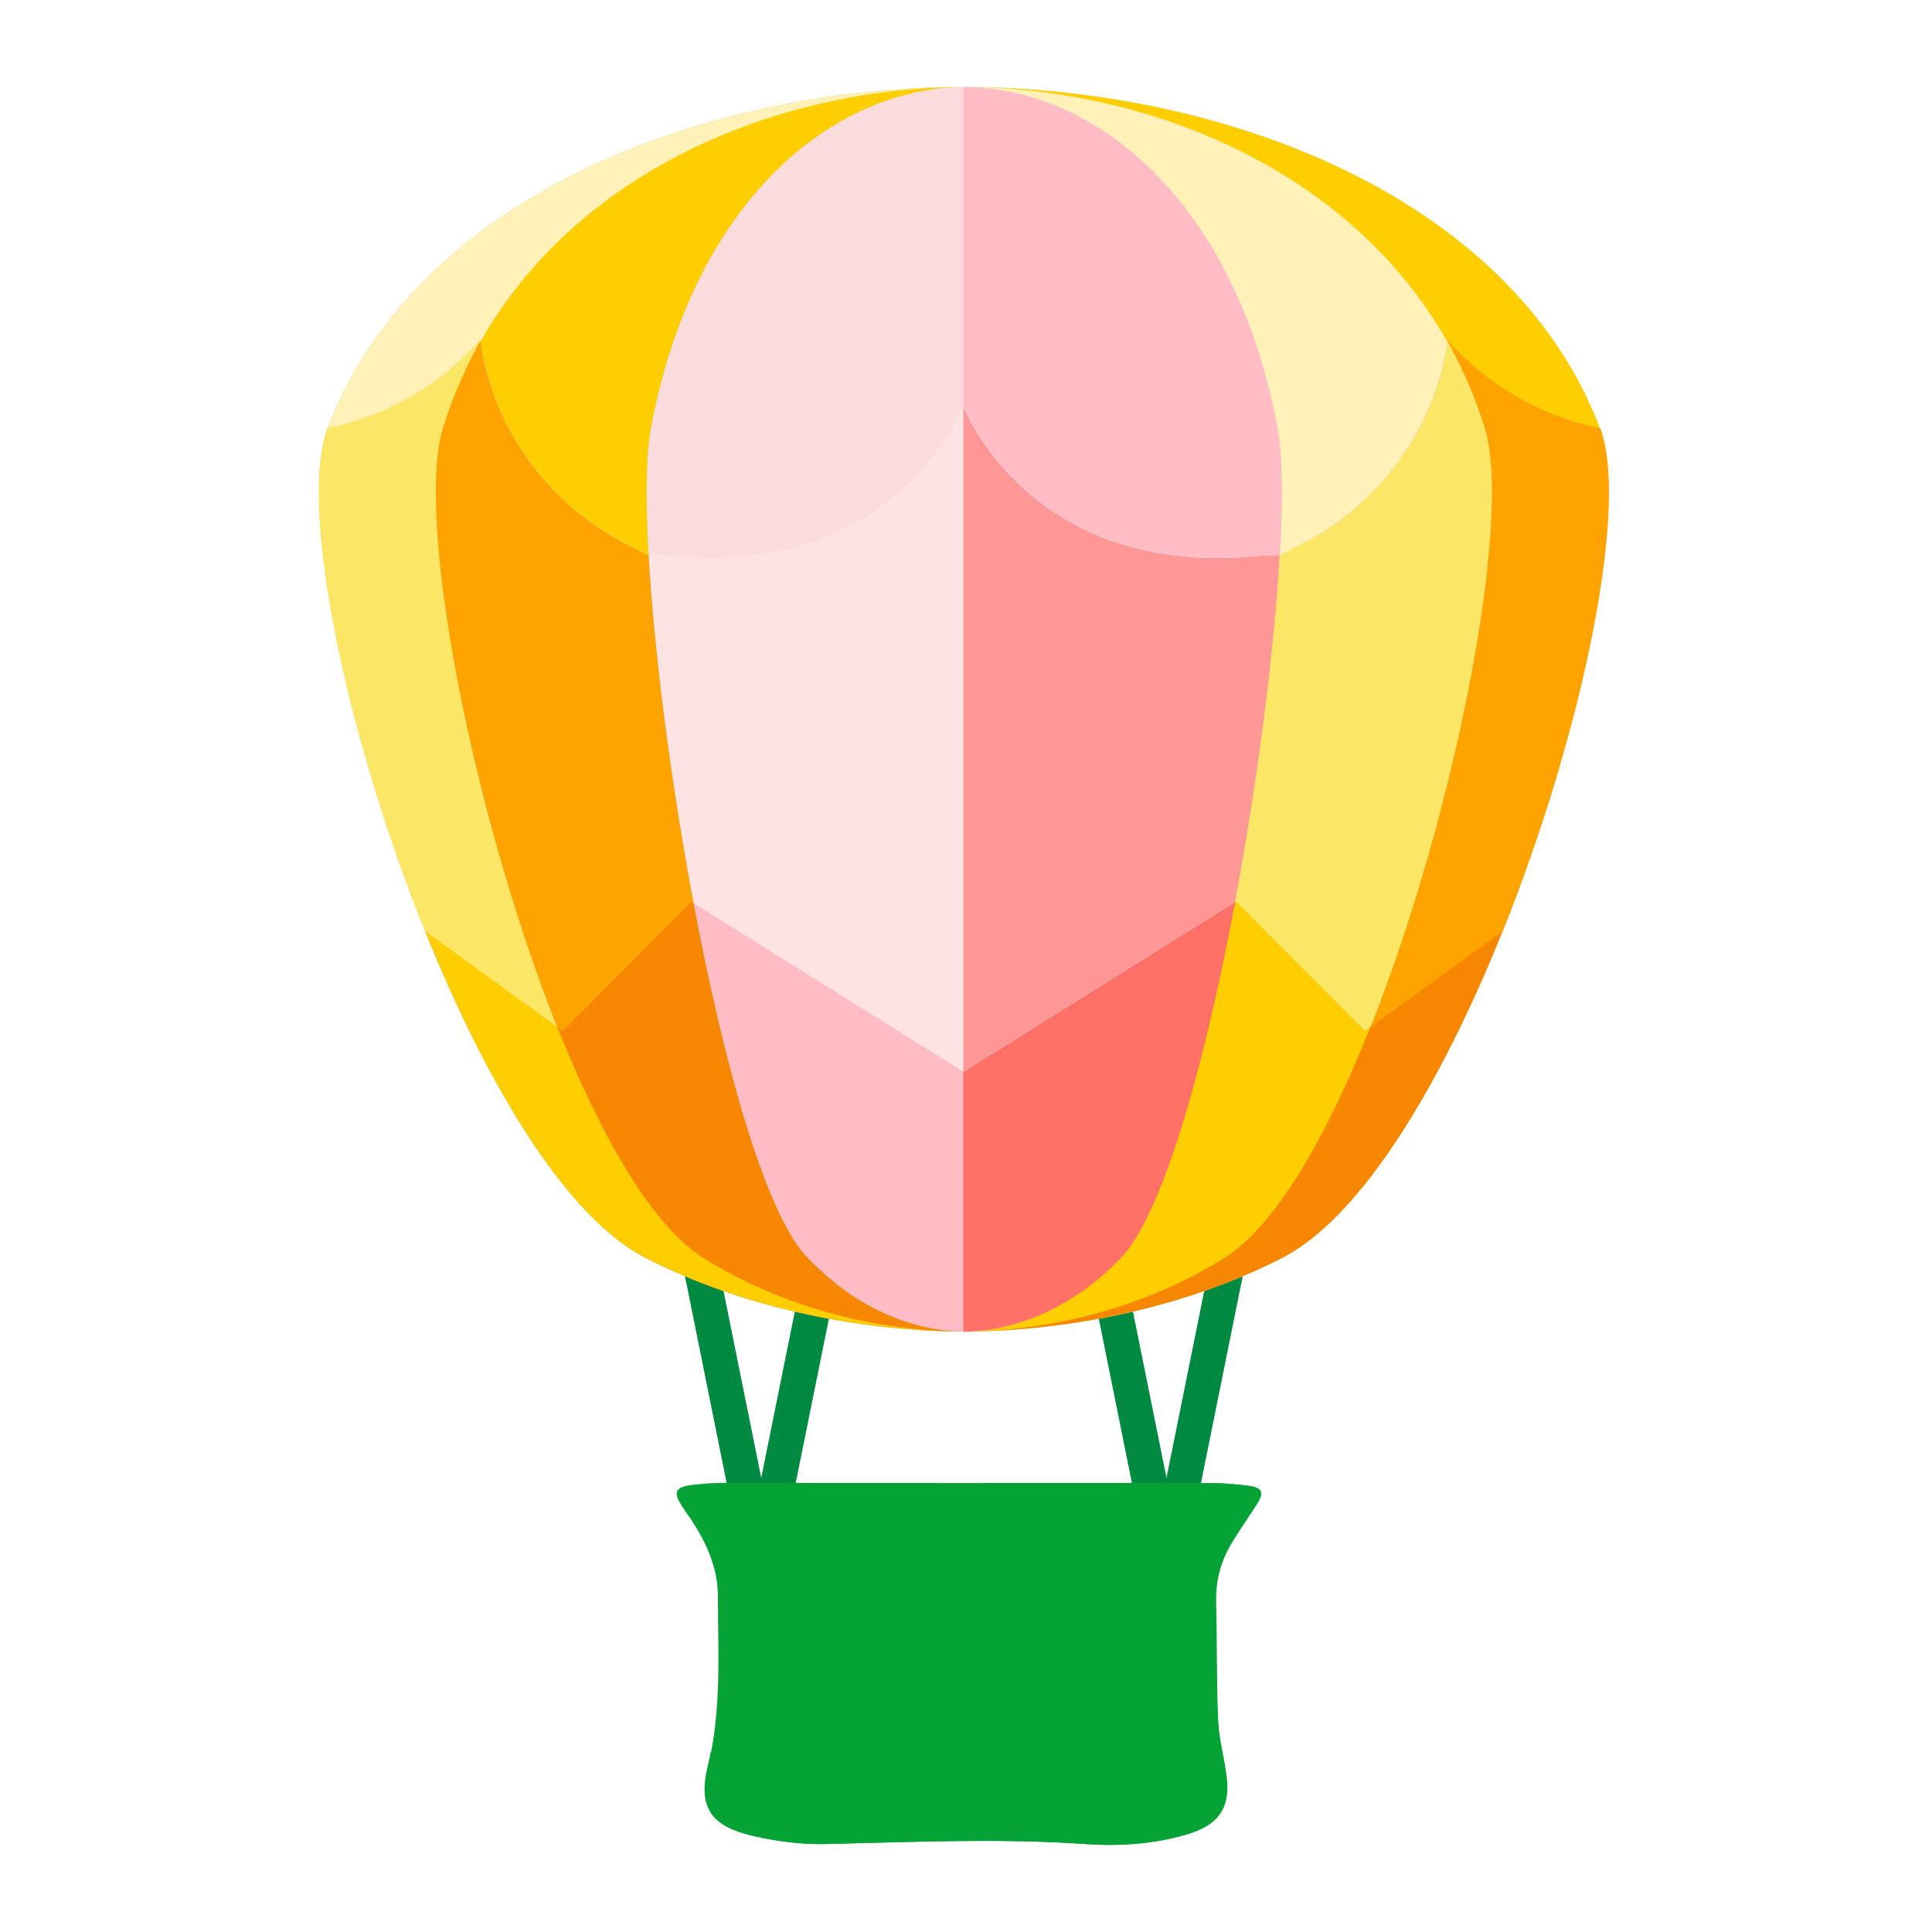
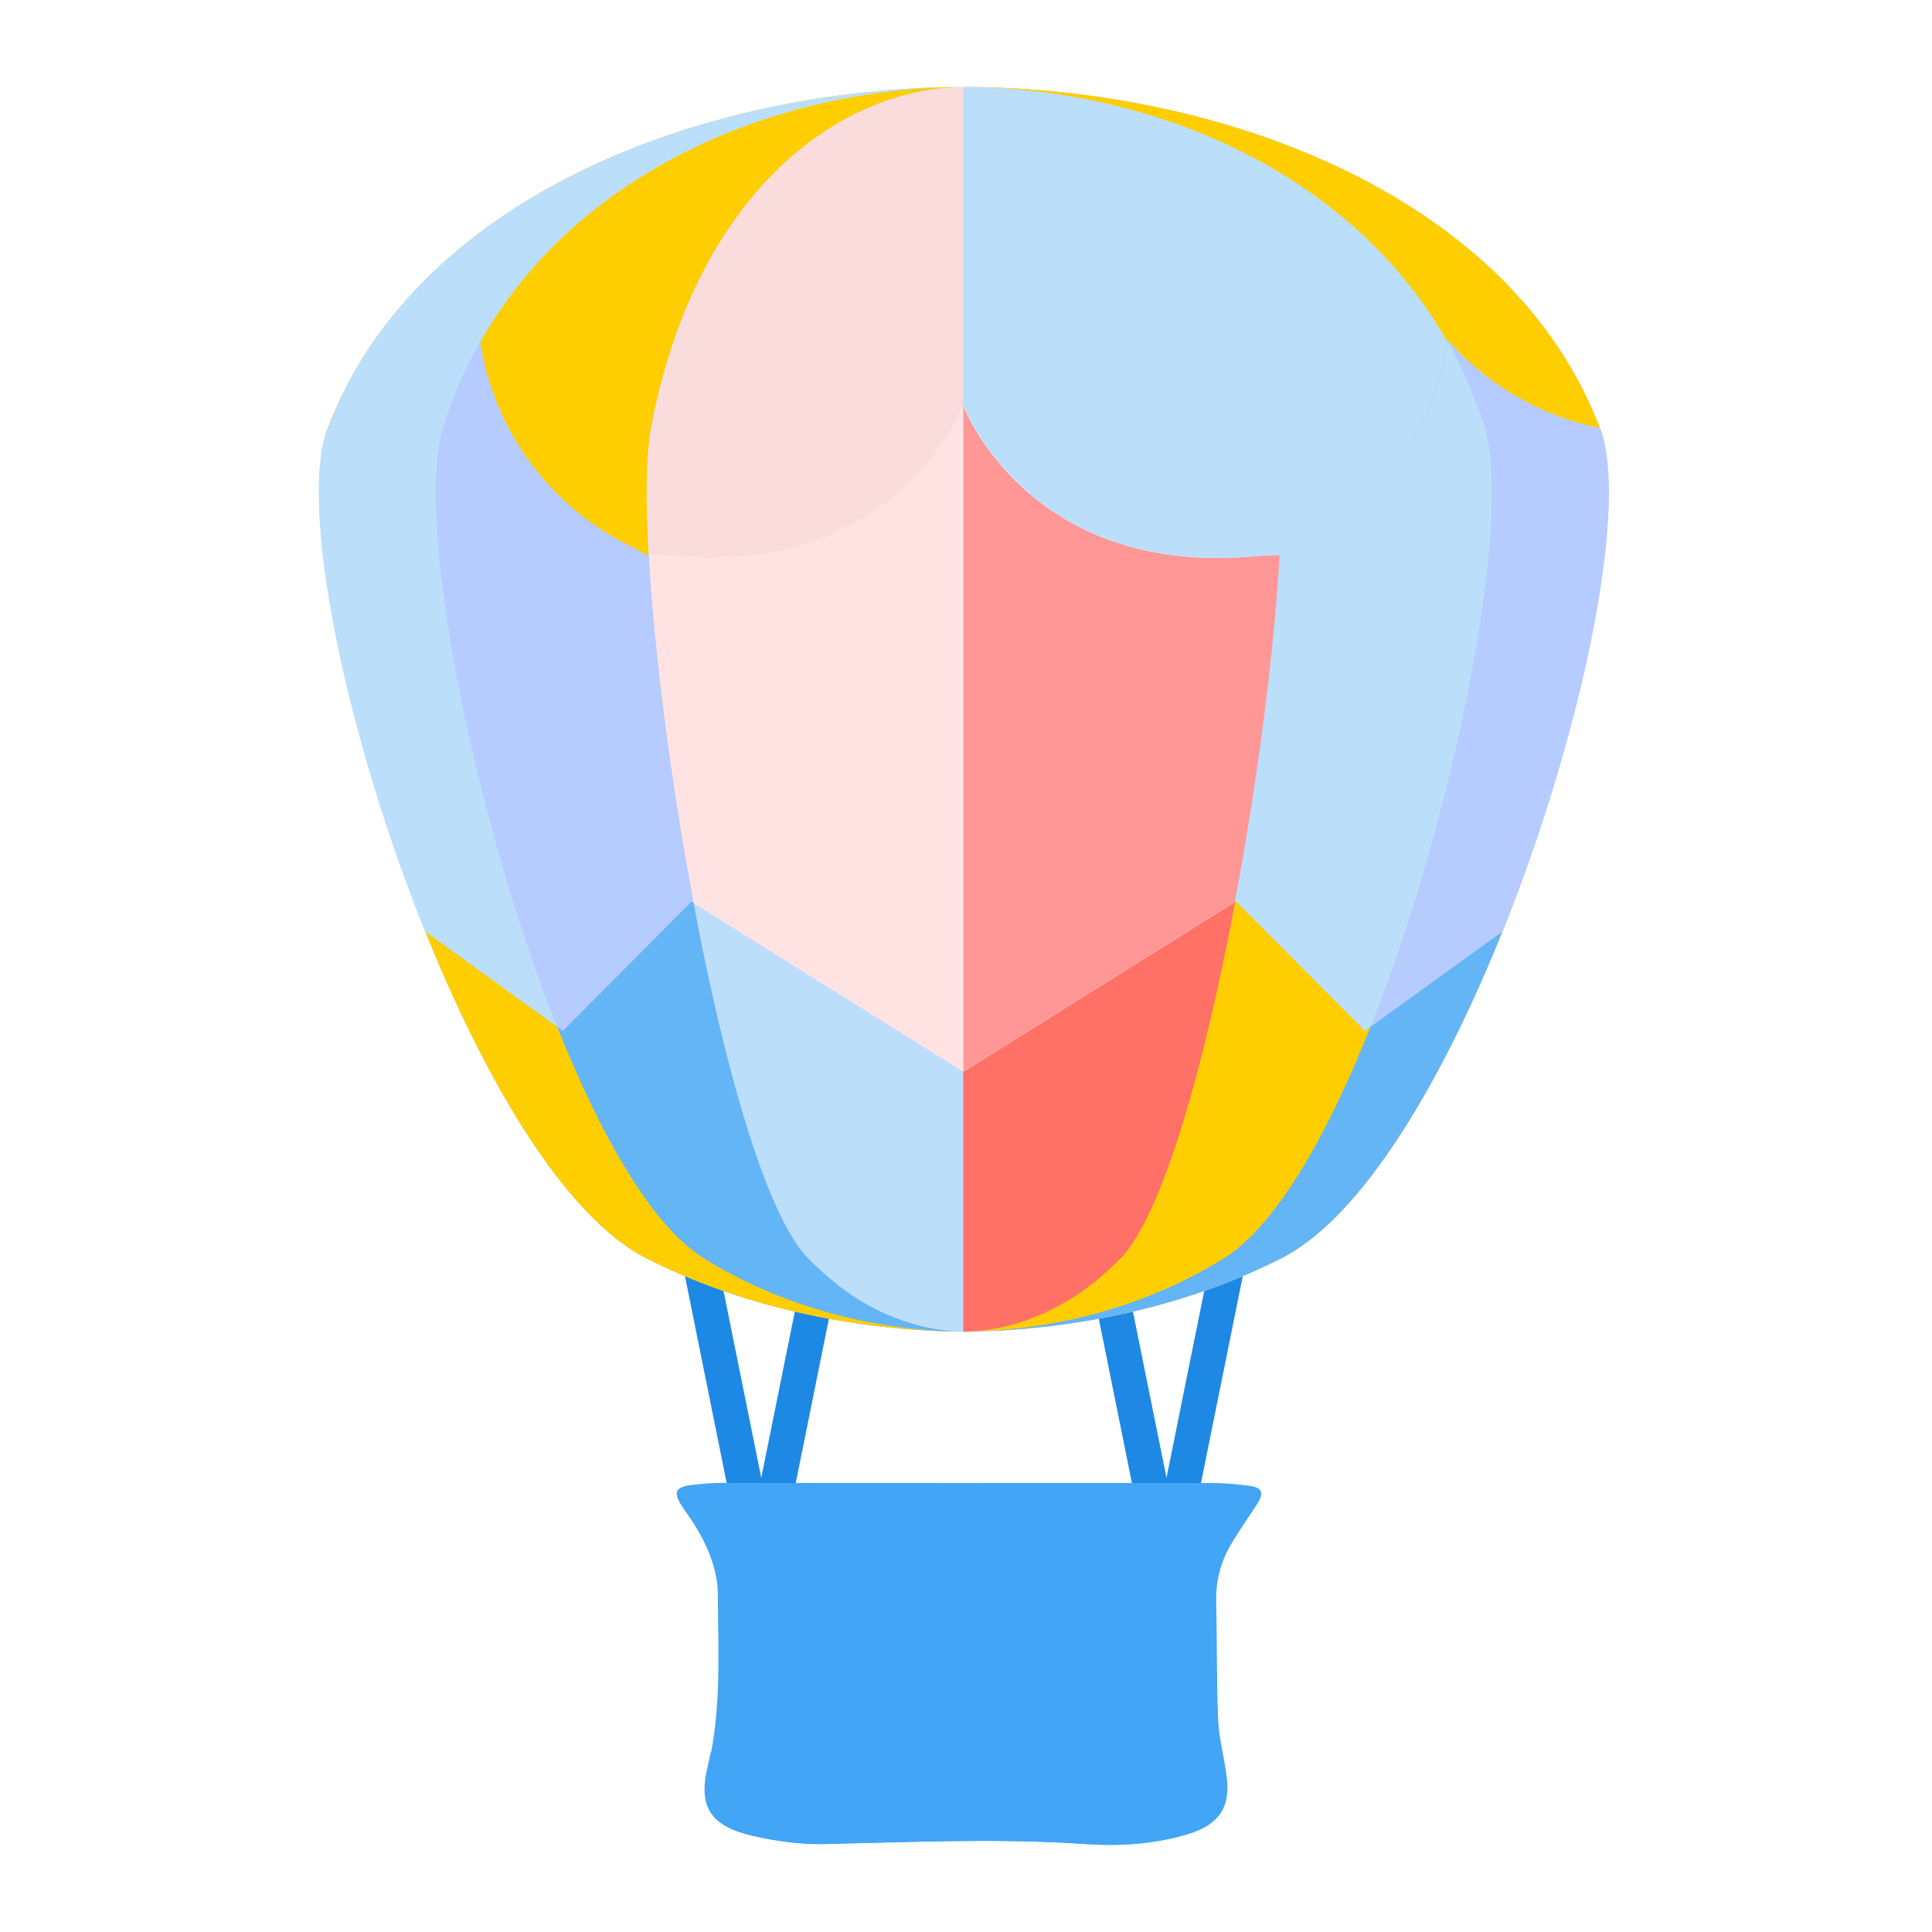
<svg xmlns="http://www.w3.org/2000/svg" width="200" height="200" viewBox="0 0 200 200" fill="none">
-   <path d="M78.833 164.078C77.984 164.078 77.24 163.487 77.058 162.622L68.869 121.991C68.822 121.759 68.821 121.52 68.867 121.288C68.912 121.055 69.003 120.834 69.134 120.637C69.265 120.44 69.434 120.271 69.63 120.139C69.826 120.006 70.047 119.914 70.279 119.868C70.511 119.821 70.75 119.82 70.982 119.866C71.215 119.911 71.436 120.002 71.633 120.133C71.83 120.264 71.999 120.433 72.132 120.629C72.263 120.826 72.356 121.046 72.402 121.278L80.608 161.909C80.805 162.895 80.168 163.835 79.197 164.033C79.076 164.063 78.954 164.078 78.833 164.078Z" fill="#008941" />
-   <path d="M78.773 164.078C78.651 164.078 78.53 164.063 78.409 164.048C77.423 163.851 76.801 162.895 76.998 161.924L85.203 121.293C85.401 120.307 86.356 119.686 87.327 119.883C88.313 120.08 88.934 121.035 88.737 122.006L80.532 162.637C80.365 163.487 79.607 164.078 78.773 164.078ZM120.784 164.078C119.935 164.078 119.192 163.487 119.01 162.622L110.82 121.991C110.773 121.759 110.772 121.52 110.818 121.288C110.863 121.055 110.954 120.834 111.085 120.637C111.216 120.44 111.385 120.271 111.581 120.139C111.778 120.006 111.998 119.914 112.23 119.868C112.462 119.821 112.701 119.82 112.933 119.866C113.166 119.911 113.387 120.002 113.584 120.133C113.781 120.264 113.951 120.433 114.083 120.629C114.215 120.826 114.307 121.046 114.354 121.278L122.559 161.909C122.756 162.895 122.119 163.835 121.148 164.033C121.027 164.063 120.905 164.078 120.784 164.078Z" fill="#008941" />
-   <path d="M120.723 164.077C120.602 164.077 120.48 164.062 120.359 164.047C119.373 163.85 118.751 162.894 118.949 161.924L127.154 121.293C127.351 120.307 128.306 119.685 129.277 119.882C130.263 120.079 130.885 121.035 130.687 122.005L122.482 162.637C122.316 163.486 121.572 164.077 120.723 164.077Z" fill="#008941" />
-   <path d="M115.915 130.256C125.439 120.413 134.797 58.322 132.158 44.292C127.745 20.663 113.23 9.046 99.626 9C127.214 9.046 156.622 20.663 165.6 44.292C170.924 58.322 151.951 120.413 132.644 130.256C122.937 135.201 111.289 137.764 99.626 137.87C105.389 137.779 111.122 135.216 115.915 130.256Z" fill="#B6CBFF" />
-   <path d="M132.417 57.397C132.447 57.382 132.493 57.367 132.523 57.352L132.614 57.473C132.614 57.473 133.024 57.261 133.691 56.836C142.26 52.862 148.509 44.809 149.858 35.193C153.893 39.758 159.383 43.035 165.616 44.308C168.635 52.301 163.812 75.84 155.515 96.451L141.289 106.734L127.988 93.357L127.761 93.478C130.142 80.829 131.856 67.422 132.417 57.397Z" fill="#FCE665" />
-   <path d="M165.616 44.308C159.382 43.049 153.892 39.758 149.858 35.193C148.493 44.808 142.259 52.862 133.69 56.835C133.023 57.26 132.613 57.472 132.613 57.472L132.522 57.351C132.492 57.366 132.446 57.381 132.416 57.396C132.735 51.679 132.689 47.068 132.173 44.308C127.745 20.663 113.23 9.046 99.626 9C127.214 9.046 156.637 20.663 165.616 44.308Z" fill="#FFF1B8" />
-   <path d="M155.515 96.451C155.53 96.39 155.561 96.33 155.591 96.269C155.561 96.33 155.545 96.39 155.515 96.451ZM115.915 130.257C120.283 125.753 124.606 110.268 127.76 93.463L127.988 93.342L141.289 106.719L155.515 96.436C149.236 112.057 140.986 126.011 132.659 130.242C122.953 135.186 111.305 137.749 99.642 137.856C105.39 137.78 111.123 135.217 115.915 130.257Z" fill="#FFCE00" />
-   <path d="M153.696 44.293C153.468 43.565 153.225 42.837 152.968 42.124C152.816 41.715 152.649 41.321 152.497 40.926C152.376 40.623 152.27 40.32 152.149 40.032C151.921 39.501 151.678 38.985 151.436 38.469C151.36 38.318 151.299 38.166 151.239 38.014C150.95 37.423 150.647 36.831 150.344 36.255C150.313 36.194 150.283 36.134 150.253 36.058C150.131 35.83 149.995 35.603 149.858 35.375C149.874 35.315 149.874 35.254 149.889 35.193C153.923 39.758 159.413 43.035 165.647 44.308C167.543 49.298 166.36 60.37 163.19 73.004L163.144 73.17C162.993 73.747 162.856 74.323 162.689 74.915L162.553 75.415C162.432 75.885 162.295 76.371 162.159 76.841C162.128 76.977 162.083 77.099 162.052 77.235C161.734 78.403 161.385 79.571 161.036 80.739C160.991 80.875 160.945 81.011 160.915 81.163C160.763 81.679 160.596 82.194 160.445 82.71C160.384 82.907 160.308 83.12 160.248 83.317C159.899 84.424 159.535 85.531 159.156 86.653C159.004 87.108 158.837 87.563 158.685 88.018C158.61 88.216 158.549 88.428 158.473 88.625C158.352 88.989 158.215 89.338 158.094 89.702C157.988 90.005 157.882 90.293 157.775 90.597C157.063 92.568 156.319 94.525 155.546 96.451L141.881 106.324C150.738 83.999 156.592 53.605 153.696 44.293Z" fill="#FFA300" />
-   <path d="M165.616 44.308C159.382 43.049 153.892 39.758 149.858 35.193C149.842 35.253 149.842 35.314 149.827 35.375C139.848 17.736 119.176 9.046 99.626 9C127.214 9.046 156.637 20.663 165.616 44.308Z" fill="#FFCE00" />
-   <path d="M126.698 130.257C132.037 126.935 137.345 117.669 141.865 106.309L155.53 96.436C149.251 112.057 141 126.01 132.674 130.242C122.967 135.186 111.319 137.749 99.656 137.855C109.196 137.78 118.736 135.216 126.698 130.257Z" fill="#F78700" />
-   <path d="M67.397 44.292C66.882 47.068 66.821 51.724 67.155 57.472C67.883 57.457 68.671 57.472 69.536 57.563C93.256 59.808 99.93 41.942 99.93 41.942V9C86.325 9.046 71.811 20.663 67.397 44.292Z" fill="#FADCDC" />
-   <path d="M83.641 130.256C88.434 135.2 94.167 137.763 99.93 137.869V110.949L71.781 93.356C74.936 110.205 79.273 125.736 83.641 130.256Z" fill="#FFBCC5" />
-   <path d="M132.462 57.472C131.734 57.457 130.946 57.472 130.081 57.563C106.361 59.808 99.688 41.941 99.688 41.941V110.949L127.837 93.356C130.203 80.768 131.901 67.467 132.462 57.472Z" fill="#FF9797" />
-   <path d="M132.25 44.292C132.766 47.068 132.826 51.724 132.493 57.472C131.765 57.457 130.976 57.472 130.112 57.563C106.391 59.808 99.718 41.942 99.718 41.942V9C113.322 9.046 127.821 20.663 132.25 44.292Z" fill="#FFBCC5" />
-   <path d="M116.007 130.256C111.214 135.2 105.481 137.763 99.718 137.869V110.949L127.867 93.356C124.712 110.205 120.375 125.736 116.007 130.256Z" fill="#FF7166" />
+   <path d="M78.834 164.078C77.985 164.078 77.242 163.487 77.059 162.622L68.87 121.991C68.823 121.759 68.822 121.52 68.868 121.288C68.913 121.055 69.004 120.834 69.135 120.637C69.266 120.44 69.435 120.271 69.631 120.139C69.828 120.006 70.048 119.914 70.28 119.868C70.512 119.821 70.751 119.82 70.983 119.866C71.216 119.911 71.437 120.002 71.634 120.133C71.831 120.264 72 120.433 72.132 120.629C72.264 120.826 72.357 121.046 72.403 121.278L80.609 161.909C80.806 162.895 80.169 163.835 79.198 164.033C79.077 164.063 78.955 164.078 78.834 164.078Z" fill="#1E88E5" />
+   <path d="M78.773 164.078C78.652 164.078 78.531 164.063 78.409 164.048C77.424 163.851 76.802 162.895 76.999 161.924L85.204 121.293C85.401 120.307 86.357 119.686 87.327 119.883C88.313 120.08 88.935 121.035 88.738 122.006L80.533 162.637C80.366 163.487 79.608 164.078 78.773 164.078ZM120.785 164.078C119.935 164.078 119.192 163.487 119.01 162.622L110.82 121.991C110.773 121.759 110.773 121.52 110.818 121.288C110.864 121.055 110.955 120.834 111.086 120.637C111.217 120.44 111.385 120.271 111.582 120.139C111.778 120.006 111.999 119.914 112.231 119.868C112.463 119.821 112.702 119.82 112.934 119.866C113.166 119.911 113.387 120.002 113.584 120.133C113.782 120.264 113.951 120.433 114.083 120.629C114.215 120.826 114.307 121.046 114.354 121.278L122.559 161.909C122.756 162.895 122.119 163.835 121.149 164.033C121.027 164.063 120.906 164.078 120.785 164.078Z" fill="#1E88E5" />
+   <path d="M120.724 164.078C120.602 164.078 120.481 164.063 120.36 164.048C119.374 163.851 118.752 162.895 118.949 161.925L127.154 121.294C127.351 120.308 128.307 119.686 129.277 119.883C130.263 120.08 130.885 121.036 130.688 122.006L122.483 162.638C122.316 163.487 121.573 164.078 120.724 164.078Z" fill="#1E88E5" />
+   <path d="M115.916 130.256C125.44 120.413 134.798 58.322 132.159 44.292C127.746 20.663 113.231 9.046 99.627 9C127.215 9.046 156.623 20.663 165.601 44.292C170.925 58.322 151.951 120.413 132.645 130.256C122.938 135.201 111.29 137.764 99.627 137.87C105.39 137.779 111.123 135.216 115.916 130.256Z" fill="#B6CBFF" />
+   <path d="M132.417 57.396C132.448 57.381 132.493 57.366 132.524 57.351L132.615 57.472C132.615 57.472 133.024 57.26 133.691 56.835C142.26 52.861 148.509 44.808 149.859 35.192C153.893 39.758 159.383 43.033 165.617 44.307C168.635 52.3 163.812 75.839 155.516 96.45L141.29 106.733L127.989 93.356L127.761 93.477C130.142 80.829 131.856 67.421 132.417 57.396Z" fill="#BBDEFB" />
+   <path d="M165.617 44.308C159.383 43.049 153.893 39.758 149.859 35.193C148.494 44.808 142.26 52.862 133.691 56.835C133.024 57.26 132.614 57.472 132.614 57.472L132.523 57.351C132.493 57.366 132.447 57.381 132.417 57.396C132.735 51.679 132.69 47.068 132.174 44.308C127.746 20.663 113.231 9.046 99.627 9C127.215 9.046 156.638 20.663 165.617 44.308Z" fill="#BBDEFB" />
+   <path d="M155.516 96.451C155.531 96.39 155.561 96.33 155.591 96.269C155.561 96.33 155.546 96.39 155.516 96.451ZM115.916 130.257C120.284 125.753 124.606 110.268 127.761 93.463L127.988 93.342L141.289 106.719L155.516 96.436C149.237 112.057 140.986 126.011 132.66 130.242C122.953 135.186 111.305 137.749 99.642 137.856C105.39 137.78 111.123 135.217 115.916 130.257Z" fill="#FFCE00" />
+   <path d="M153.696 44.292C153.468 43.564 153.225 42.836 152.968 42.123C152.816 41.714 152.649 41.32 152.497 40.925C152.376 40.622 152.27 40.319 152.149 40.031C151.921 39.5 151.678 38.984 151.436 38.468C151.36 38.317 151.299 38.165 151.239 38.013C150.95 37.422 150.647 36.83 150.344 36.254C150.313 36.193 150.283 36.133 150.253 36.057C150.131 35.829 149.995 35.602 149.858 35.374C149.874 35.314 149.874 35.253 149.889 35.192C153.923 39.758 159.413 43.033 165.647 44.307C167.543 49.297 166.36 60.369 163.19 73.002L163.144 73.169C162.993 73.746 162.856 74.322 162.689 74.913L162.553 75.414C162.432 75.884 162.295 76.37 162.159 76.84C162.128 76.976 162.083 77.097 162.052 77.234C161.734 78.402 161.385 79.57 161.036 80.737C160.991 80.874 160.945 81.01 160.915 81.162C160.763 81.678 160.596 82.194 160.445 82.709C160.384 82.906 160.308 83.119 160.248 83.316C159.899 84.423 159.535 85.53 159.156 86.652C159.004 87.107 158.837 87.562 158.685 88.017C158.61 88.215 158.549 88.427 158.473 88.624C158.352 88.988 158.215 89.337 158.094 89.701C157.988 90.004 157.882 90.292 157.775 90.596C157.063 92.567 156.319 94.524 155.546 96.45L141.881 106.323C150.738 83.998 156.592 53.605 153.696 44.292Z" fill="#B6CBFF" />
+   <path d="M165.617 44.308C159.383 43.049 153.893 39.758 149.859 35.193C149.843 35.253 149.843 35.314 149.828 35.375C139.849 17.736 119.177 9.046 99.627 9C127.215 9.046 156.638 20.663 165.617 44.308Z" fill="#FFCE00" />
+   <path d="M126.699 130.257C132.038 126.935 137.346 117.669 141.866 106.309L155.531 96.436C149.252 112.057 141.001 126.01 132.675 130.242C122.968 135.186 111.32 137.749 99.657 137.855C109.197 137.78 118.737 135.216 126.699 130.257Z" fill="#64B5F6" />
+   <path d="M67.398 44.292C66.883 47.068 66.822 51.724 67.156 57.472C67.884 57.457 68.672 57.472 69.537 57.563C93.257 59.808 99.93 41.942 99.93 41.942V9C86.326 9.046 71.812 20.663 67.398 44.292Z" fill="#FADCDC" />
+   <path d="M83.641 130.256C88.434 135.2 94.167 137.763 99.93 137.869V110.949L71.781 93.356C74.936 110.205 79.273 125.736 83.641 130.256Z" fill="#BBDEFB" />
+   <path d="M132.463 57.472C131.735 57.457 130.946 57.472 130.082 57.563C106.361 59.808 99.688 41.941 99.688 41.941V110.949L127.837 93.356C130.203 80.768 131.902 67.467 132.463 57.472Z" fill="#FF9797" />
+   <path d="M132.25 44.292C132.766 47.068 132.827 51.724 132.493 57.472C131.765 57.457 130.976 57.472 130.112 57.563C106.392 59.808 99.718 41.942 99.718 41.942V9C113.323 9.046 127.822 20.663 132.25 44.292Z" fill="#BBDEFB" />
+   <path d="M116.007 130.256C111.214 135.2 105.482 137.763 99.718 137.869V110.949L127.867 93.356C124.713 110.205 120.375 125.736 116.007 130.256Z" fill="#FF7166" />
  <path d="M66.943 57.472C67.671 57.457 68.46 57.472 69.325 57.563C93.045 59.808 99.718 41.941 99.718 41.941V110.949L71.569 93.356C69.203 80.768 67.504 67.467 66.943 57.472Z" fill="#FFE3E3" />
-   <path d="M83.642 130.256C74.117 120.413 64.759 58.322 67.398 44.292C71.812 20.663 86.326 9.046 99.93 9C72.343 9.046 42.935 20.663 33.956 44.292C28.633 58.322 47.606 120.413 66.913 130.256C76.62 135.201 88.267 137.764 99.93 137.87C94.167 137.779 88.434 135.216 83.642 130.256Z" fill="#B6CBFF" />
-   <path d="M67.14 57.397C67.11 57.382 67.064 57.367 67.034 57.352L66.943 57.473C66.943 57.473 66.533 57.261 65.866 56.836C57.297 52.862 51.048 44.809 49.698 35.193C45.574 39.861 40.043 43.06 33.94 44.308C30.922 52.301 35.745 75.84 44.041 96.451L58.267 106.734L71.569 93.357L71.796 93.478C69.415 80.829 67.701 67.422 67.14 57.397Z" fill="#FFA300" />
-   <path d="M33.94 44.308C40.174 43.049 45.664 39.758 49.699 35.193C51.063 44.808 57.297 52.862 65.866 56.835C66.533 57.26 66.943 57.472 66.943 57.472L67.034 57.351C67.064 57.366 67.11 57.381 67.14 57.396C66.822 51.679 66.867 47.068 67.383 44.308C71.811 20.663 86.326 9.046 99.93 9C72.342 9.046 42.919 20.663 33.94 44.308Z" fill="#FFCE00" />
-   <path d="M44.042 96.451C44.023 96.388 43.998 96.327 43.966 96.269C43.996 96.33 44.011 96.391 44.042 96.451Z" fill="#82AAFF" />
-   <path d="M83.641 130.257C79.273 125.753 74.95 110.268 71.796 93.463L71.568 93.342L58.267 106.719L44.041 96.436C50.32 112.057 58.571 126.011 66.897 130.242C76.604 135.186 88.251 137.749 99.915 137.856C94.166 137.78 88.433 135.217 83.641 130.257Z" fill="#F78700" />
-   <path d="M45.862 44.293C46.089 43.565 46.332 42.837 46.59 42.124C46.741 41.715 46.908 41.321 47.06 40.926C47.181 40.623 47.287 40.32 47.409 40.032C47.636 39.501 47.879 38.985 48.121 38.469C48.197 38.318 48.258 38.166 48.319 38.014C48.607 37.423 48.91 36.831 49.213 36.255C49.244 36.194 49.274 36.134 49.304 36.058C49.426 35.83 49.562 35.603 49.699 35.375C49.684 35.315 49.684 35.254 49.668 35.193C45.544 39.861 40.013 43.06 33.91 44.308C32.014 49.298 33.197 60.37 36.367 73.004L36.413 73.17C36.565 73.747 36.701 74.323 36.868 74.915L37.004 75.415C37.126 75.885 37.262 76.371 37.399 76.841C37.429 76.977 37.474 77.099 37.505 77.235C37.823 78.403 38.172 79.571 38.521 80.739C38.566 80.875 38.612 81.011 38.642 81.163C38.794 81.679 38.961 82.194 39.112 82.71C39.173 82.907 39.249 83.12 39.31 83.317C39.658 84.424 40.022 85.531 40.402 86.653C40.553 87.108 40.72 87.563 40.872 88.018C40.948 88.216 41.008 88.428 41.084 88.625C41.205 88.989 41.342 89.338 41.463 89.702C41.569 90.005 41.676 90.293 41.782 90.597C42.495 92.568 43.238 94.525 44.011 96.451L57.676 106.324C48.819 83.999 42.965 53.605 45.862 44.293Z" fill="#FCE665" />
-   <path d="M33.94 44.308C40.174 43.049 45.664 39.758 49.699 35.193C49.714 35.253 49.714 35.314 49.729 35.375C59.708 17.736 80.38 9.046 99.93 9C72.342 9.046 42.919 20.663 33.94 44.308Z" fill="#FFF1B8" />
-   <path d="M72.858 130.257C67.519 126.935 62.211 117.669 57.691 106.309L44.026 96.436C50.305 112.057 58.556 126.01 66.882 130.242C76.589 135.186 88.237 137.749 99.9 137.855C90.36 137.78 80.82 135.216 72.858 130.257Z" fill="#FFCE00" />
-   <path d="M100.142 153.523C108.635 153.523 117.144 153.508 125.637 153.538C126.835 153.538 128.048 153.675 129.247 153.811C130.657 153.993 130.885 154.509 130.126 155.707C129.201 157.148 128.2 158.543 127.351 160.014C126.304 161.834 125.834 163.806 125.895 165.929C126.001 169.994 125.925 174.058 126.107 178.108C126.198 180.095 126.774 182.066 127.002 184.053C127.366 187.238 126.062 188.967 122.846 189.907C119.419 190.908 115.915 191.136 112.381 190.893C103.418 190.271 94.47 190.681 85.506 190.893C83.034 190.954 80.501 190.62 78.09 190.074C73.661 189.088 72.281 187.147 73.297 182.87C74.708 176.986 74.329 171.055 74.313 165.141C74.298 162.471 73.252 159.999 71.811 157.709C71.432 157.102 70.977 156.526 70.597 155.919C69.657 154.463 69.9 153.932 71.629 153.72C72.691 153.599 73.752 153.508 74.814 153.508C83.231 153.523 91.694 153.523 100.142 153.523Z" fill="#05A336" />
-   <path d="M129.247 153.81C128.048 153.658 126.85 153.537 125.637 153.537C122.877 153.537 120.116 153.521 117.356 153.521C117.113 154.492 117.022 155.508 117.038 156.555C117.144 160.619 117.068 164.684 117.25 168.734C117.341 170.72 117.917 172.692 118.145 174.679C118.509 177.864 117.204 179.593 113.989 180.533C110.561 181.534 107.058 181.762 103.524 181.519C94.561 180.897 85.612 181.307 76.649 181.519C75.633 181.549 74.602 181.489 73.57 181.398C73.479 181.883 73.373 182.383 73.252 182.869C72.236 187.146 73.616 189.072 78.044 190.073C80.456 190.619 82.989 190.952 85.461 190.892C94.424 190.695 103.373 190.285 112.336 190.892C115.87 191.134 119.388 190.907 122.801 189.906C126.016 188.966 127.32 187.237 126.956 184.052C126.729 182.065 126.153 180.093 126.062 178.106C125.88 174.057 125.955 169.992 125.849 165.928C125.789 163.804 126.274 161.833 127.305 160.013C128.155 158.526 129.171 157.146 130.081 155.705C130.885 154.507 130.657 153.992 129.247 153.81Z" fill="#05A336" />
+   <path d="M83.642 130.256C74.118 120.413 64.76 58.322 67.399 44.292C71.812 20.663 86.327 9.046 99.931 9C72.343 9.046 42.935 20.663 33.956 44.292C28.633 58.322 47.606 120.413 66.913 130.256C76.62 135.201 88.268 137.764 99.931 137.87C94.168 137.779 88.435 135.216 83.642 130.256Z" fill="#B6CBFF" />
+   <path d="M67.14 57.396C67.11 57.381 67.065 57.366 67.034 57.351L66.943 57.472C66.943 57.472 66.534 57.26 65.866 56.835C57.297 52.861 51.049 44.808 49.699 35.192C45.574 39.86 40.043 43.059 33.941 44.307C30.923 52.3 35.746 75.839 44.042 96.45L58.268 106.733L71.569 93.356L71.797 93.477C69.415 80.829 67.702 67.421 67.14 57.396Z" fill="#B6CBFF" />
+   <path d="M33.941 44.308C40.175 43.049 45.665 39.758 49.699 35.193C51.064 44.808 57.298 52.862 65.867 56.835C66.534 57.26 66.944 57.472 66.944 57.472L67.035 57.351C67.065 57.366 67.111 57.381 67.141 57.396C66.823 51.679 66.868 47.068 67.384 44.308C71.812 20.663 86.327 9.046 99.931 9C72.343 9.046 42.92 20.663 33.941 44.308Z" fill="#FFCE00" />
+   <path d="M44.042 96.451C44.023 96.387 43.998 96.326 43.966 96.269C43.997 96.329 44.012 96.39 44.042 96.451Z" fill="#82AAFF" />
+   <path d="M83.642 130.257C79.274 125.753 74.951 110.268 71.797 93.463L71.569 93.342L58.268 106.719L44.042 96.436C50.321 112.057 58.572 126.011 66.898 130.242C76.605 135.186 88.252 137.749 99.915 137.856C94.167 137.78 88.434 135.217 83.642 130.257Z" fill="#64B5F6" />
+   <path d="M45.862 44.292C46.089 43.564 46.332 42.836 46.59 42.123C46.741 41.714 46.908 41.32 47.06 40.925C47.181 40.622 47.287 40.319 47.409 40.031C47.636 39.5 47.879 38.984 48.121 38.468C48.197 38.317 48.258 38.165 48.319 38.013C48.607 37.422 48.91 36.83 49.213 36.254C49.244 36.193 49.274 36.133 49.304 36.057C49.426 35.829 49.562 35.602 49.699 35.374C49.684 35.314 49.684 35.253 49.668 35.192C45.544 39.86 40.013 43.059 33.91 44.307C32.014 49.297 33.197 60.369 36.367 73.002L36.413 73.169C36.565 73.746 36.701 74.322 36.868 74.913L37.004 75.414C37.126 75.884 37.262 76.37 37.399 76.84C37.429 76.976 37.474 77.097 37.505 77.234C37.823 78.402 38.172 79.57 38.521 80.737C38.566 80.874 38.612 81.01 38.642 81.162C38.794 81.678 38.961 82.194 39.112 82.709C39.173 82.906 39.249 83.119 39.31 83.316C39.658 84.423 40.022 85.53 40.402 86.652C40.553 87.107 40.72 87.562 40.872 88.017C40.948 88.215 41.008 88.427 41.084 88.624C41.205 88.988 41.342 89.337 41.463 89.701C41.569 90.004 41.676 90.292 41.782 90.596C42.495 92.567 43.238 94.524 44.011 96.45L57.676 106.323C48.819 83.998 42.965 53.605 45.862 44.292Z" fill="#BBDEFB" />
+   <path d="M33.941 44.308C40.175 43.049 45.665 39.758 49.699 35.193C49.715 35.253 49.715 35.314 49.73 35.375C59.709 17.736 80.381 9.046 99.931 9C72.343 9.046 42.92 20.663 33.941 44.308Z" fill="#BBDEFB" />
+   <path d="M72.858 130.257C67.52 126.935 62.212 117.669 57.692 106.309L44.027 96.436C50.306 112.057 58.556 126.01 66.883 130.242C76.589 135.186 88.237 137.749 99.9 137.855C90.361 137.78 80.821 135.216 72.858 130.257Z" fill="#FFCE00" />
+   <path d="M100.143 153.523C108.636 153.523 117.145 153.508 125.638 153.538C126.836 153.538 128.049 153.675 129.248 153.811C130.658 153.993 130.885 154.509 130.127 155.707C129.202 157.148 128.201 158.543 127.352 160.014C126.305 161.834 125.835 163.806 125.896 165.929C126.002 169.994 125.926 174.058 126.108 178.108C126.199 180.095 126.775 182.066 127.003 184.053C127.367 187.238 126.063 188.967 122.847 189.907C119.42 190.908 115.916 191.136 112.382 190.893C103.419 190.271 94.471 190.681 85.507 190.893C83.035 190.954 80.502 190.62 78.091 190.074C73.662 189.088 72.282 187.147 73.298 182.87C74.709 176.986 74.329 171.055 74.314 165.141C74.299 162.471 73.253 159.999 71.812 157.709C71.433 157.102 70.978 156.526 70.599 155.919C69.658 154.463 69.901 153.932 71.63 153.72C72.692 153.599 73.753 153.508 74.815 153.508C83.232 153.523 91.695 153.523 100.143 153.523Z" fill="#42A5F5" />
+   <path d="M129.247 153.81C128.049 153.658 126.851 153.537 125.637 153.537C122.877 153.537 120.117 153.521 117.357 153.521C117.114 154.492 117.023 155.508 117.038 156.555C117.144 160.619 117.068 164.684 117.25 168.734C117.341 170.72 117.918 172.692 118.145 174.679C118.509 177.864 117.205 179.593 113.99 180.533C110.562 181.534 107.058 181.762 103.525 181.519C94.561 180.897 85.613 181.307 76.65 181.519C75.633 181.549 74.602 181.489 73.571 181.398C73.48 181.883 73.374 182.383 73.252 182.869C72.236 187.146 73.616 189.072 78.045 190.073C80.456 190.619 82.989 190.952 85.461 190.892C94.425 190.695 103.373 190.285 112.336 190.892C115.87 191.134 119.389 190.907 122.801 189.906C126.017 188.966 127.321 187.237 126.957 184.052C126.729 182.065 126.153 180.093 126.062 178.106C125.88 174.057 125.956 169.992 125.85 165.928C125.789 163.804 126.274 161.833 127.306 160.013C128.155 158.526 129.171 157.146 130.081 155.705C130.885 154.507 130.658 153.992 129.247 153.81Z" fill="#42A5F5" />
</svg>
